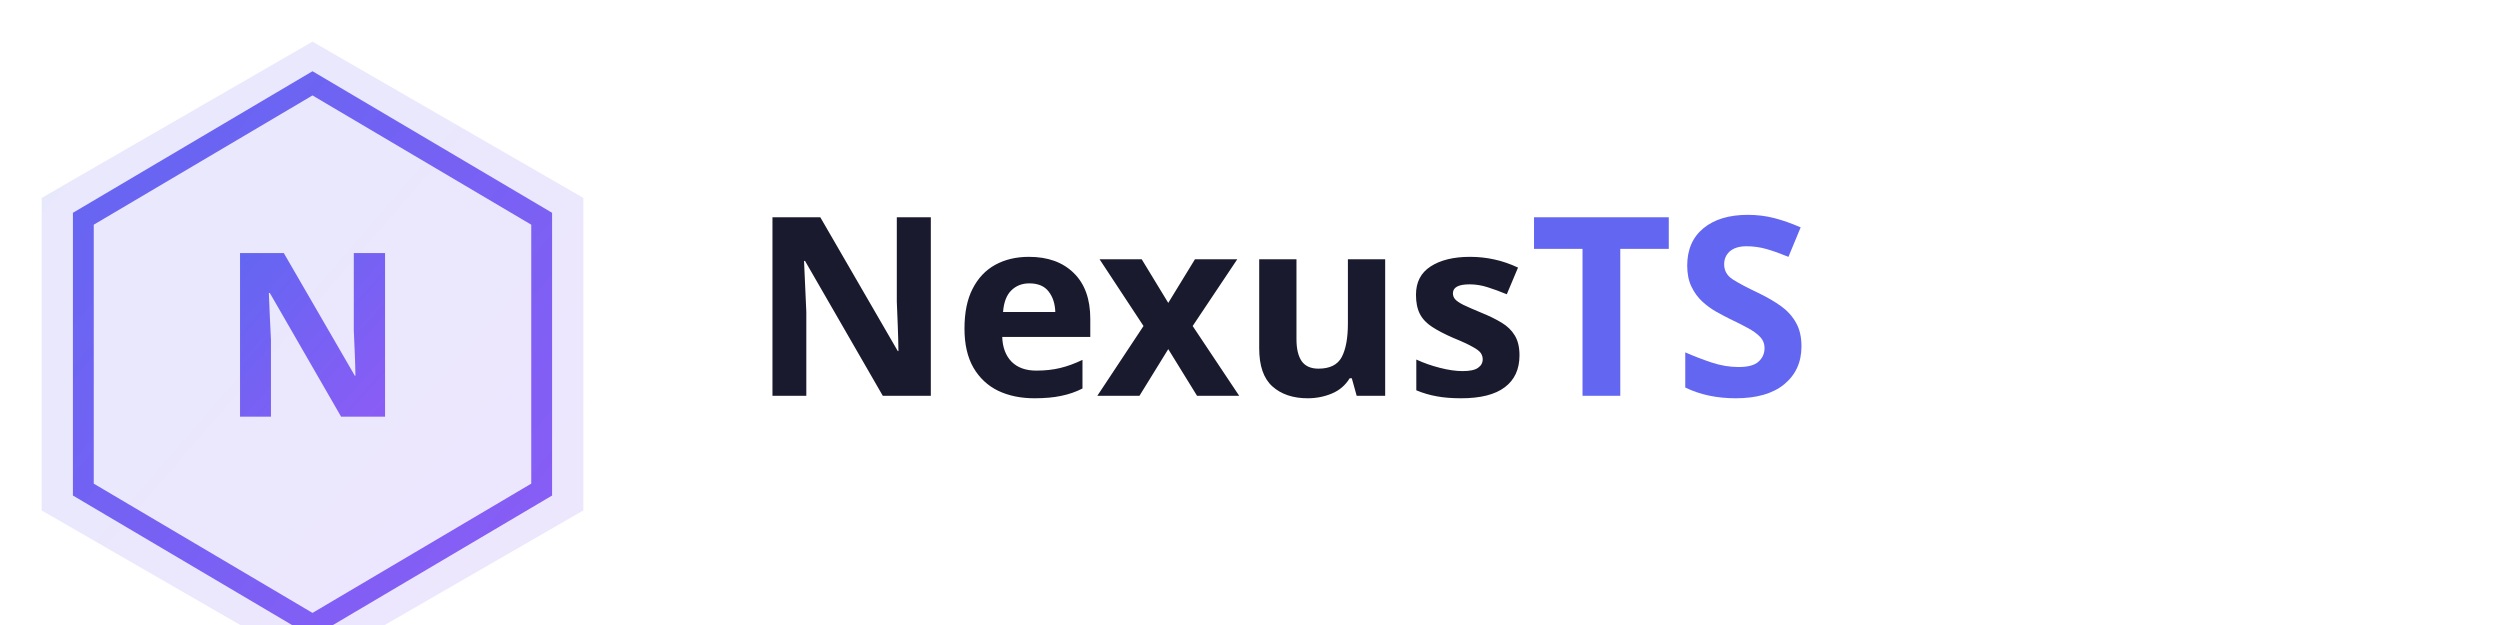
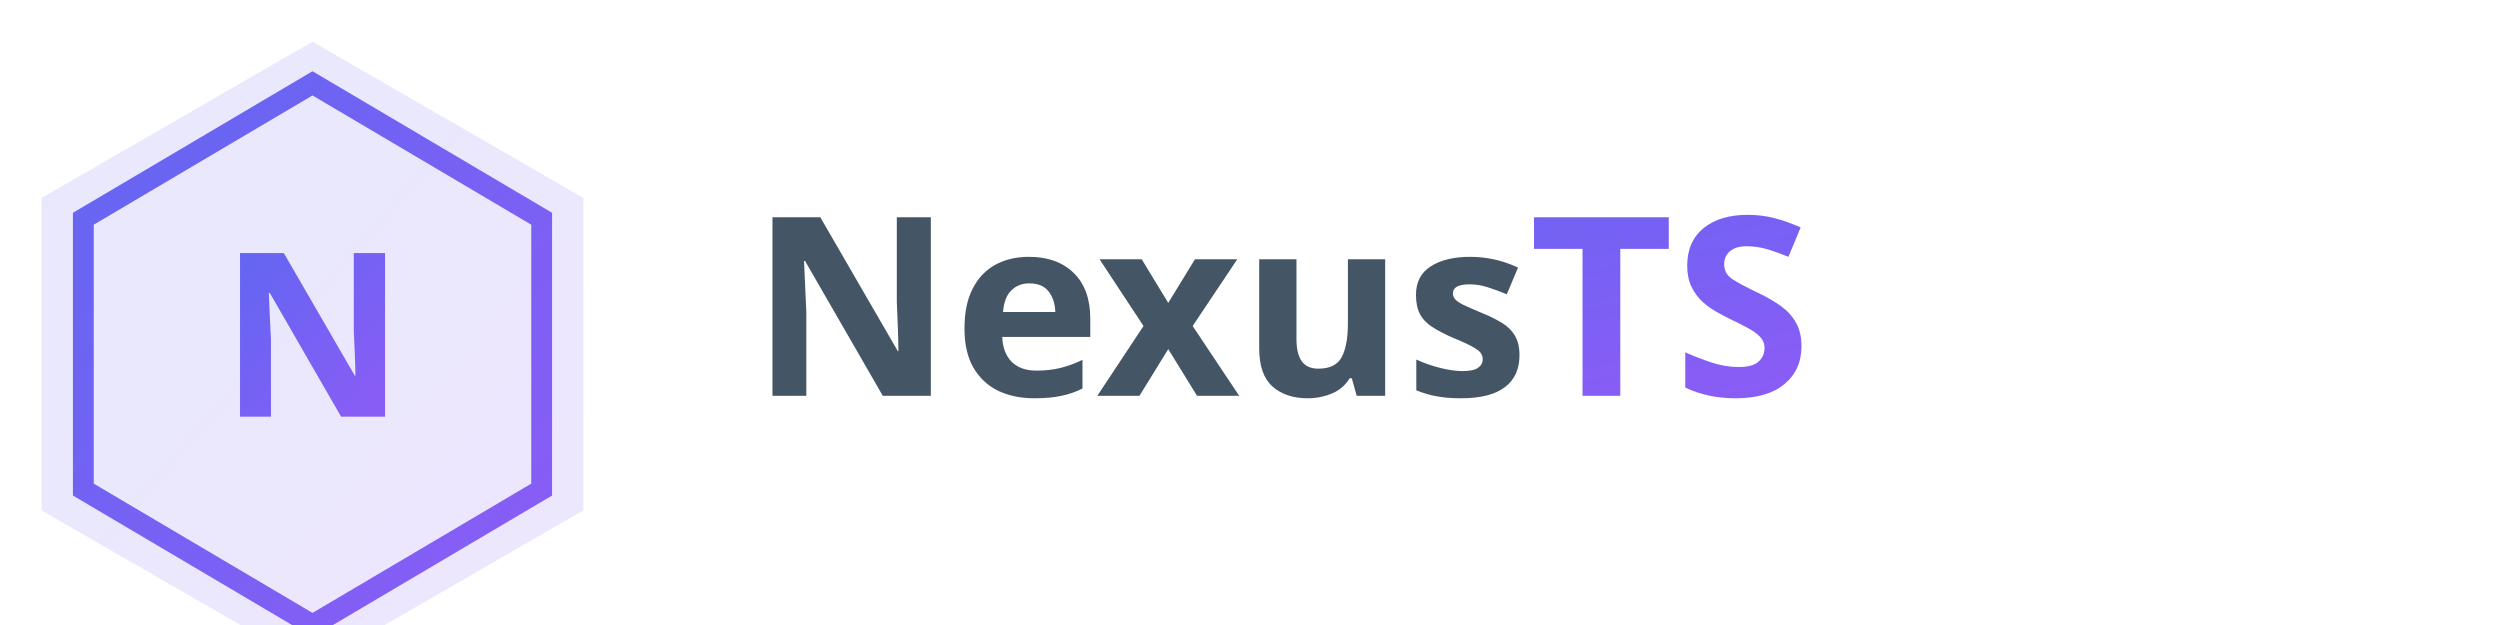
<svg xmlns="http://www.w3.org/2000/svg" viewBox="0 0 240 60" fill="none">
  <defs>
    <linearGradient id="nx-grad" x1="0" y1="0" x2="1" y2="1">
      <stop offset="0%" stop-color="#6366f1" />
      <stop offset="100%" stop-color="#8b5cf6" />
    </linearGradient>
  </defs>
  <g transform="translate(4,4)">
    <polygon points="26,0 52,15 52,45 26,60 0,45 0,15" fill="url(#nx-grad)" opacity="0.15" />
    <polygon points="26,4 48,17 48,43 26,56 4,43 4,17" fill="none" stroke="url(#nx-grad)" stroke-width="2" />
    <text x="26" y="36" text-anchor="middle" font-family="system-ui, sans-serif" font-weight="700" font-size="22" fill="url(#nx-grad)">N</text>
  </g>
-   <text x="72" y="38" font-family="system-ui, sans-serif" font-weight="700" font-size="24" fill="#1a1a2e">
-     Nexus<tspan fill="#6366f1">TS</tspan>
+   <text x="72" y="38" font-family="system-ui, sans-serif" font-weight="700" font-size="24" fill="#445566">
+     Nexus<tspan fill="url(#nx-grad)">TS</tspan>
  </text>
</svg>
